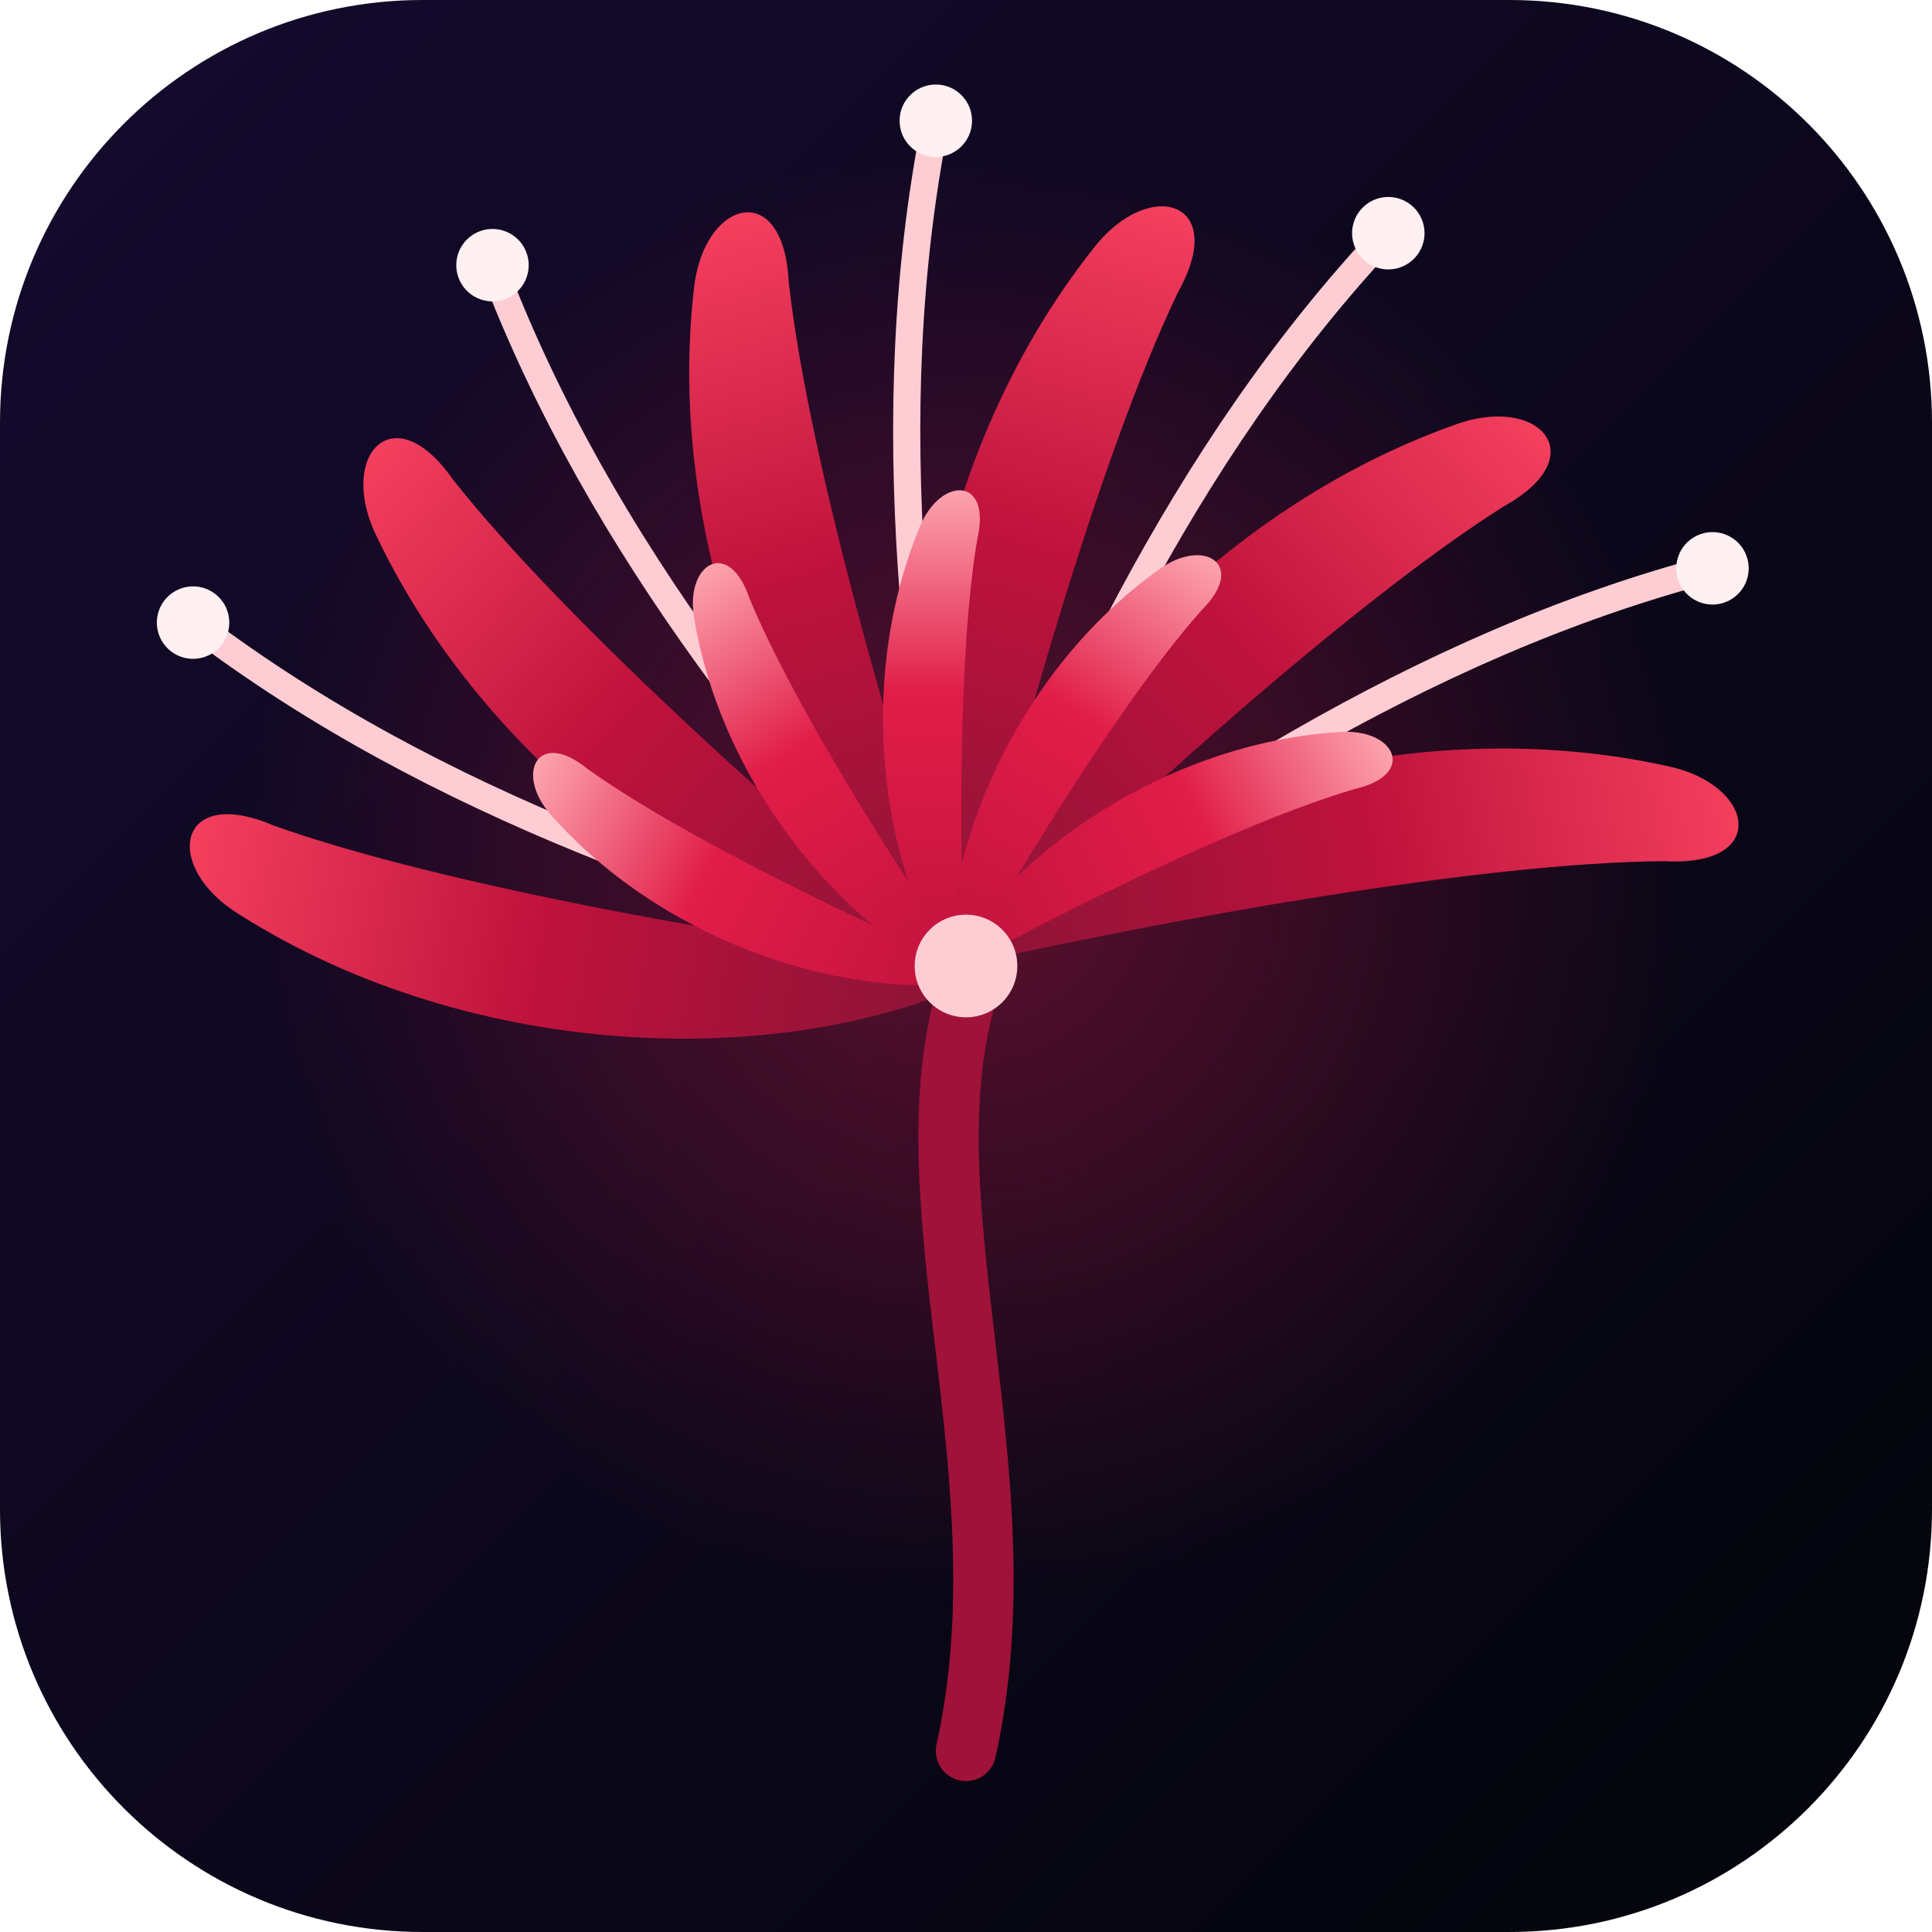
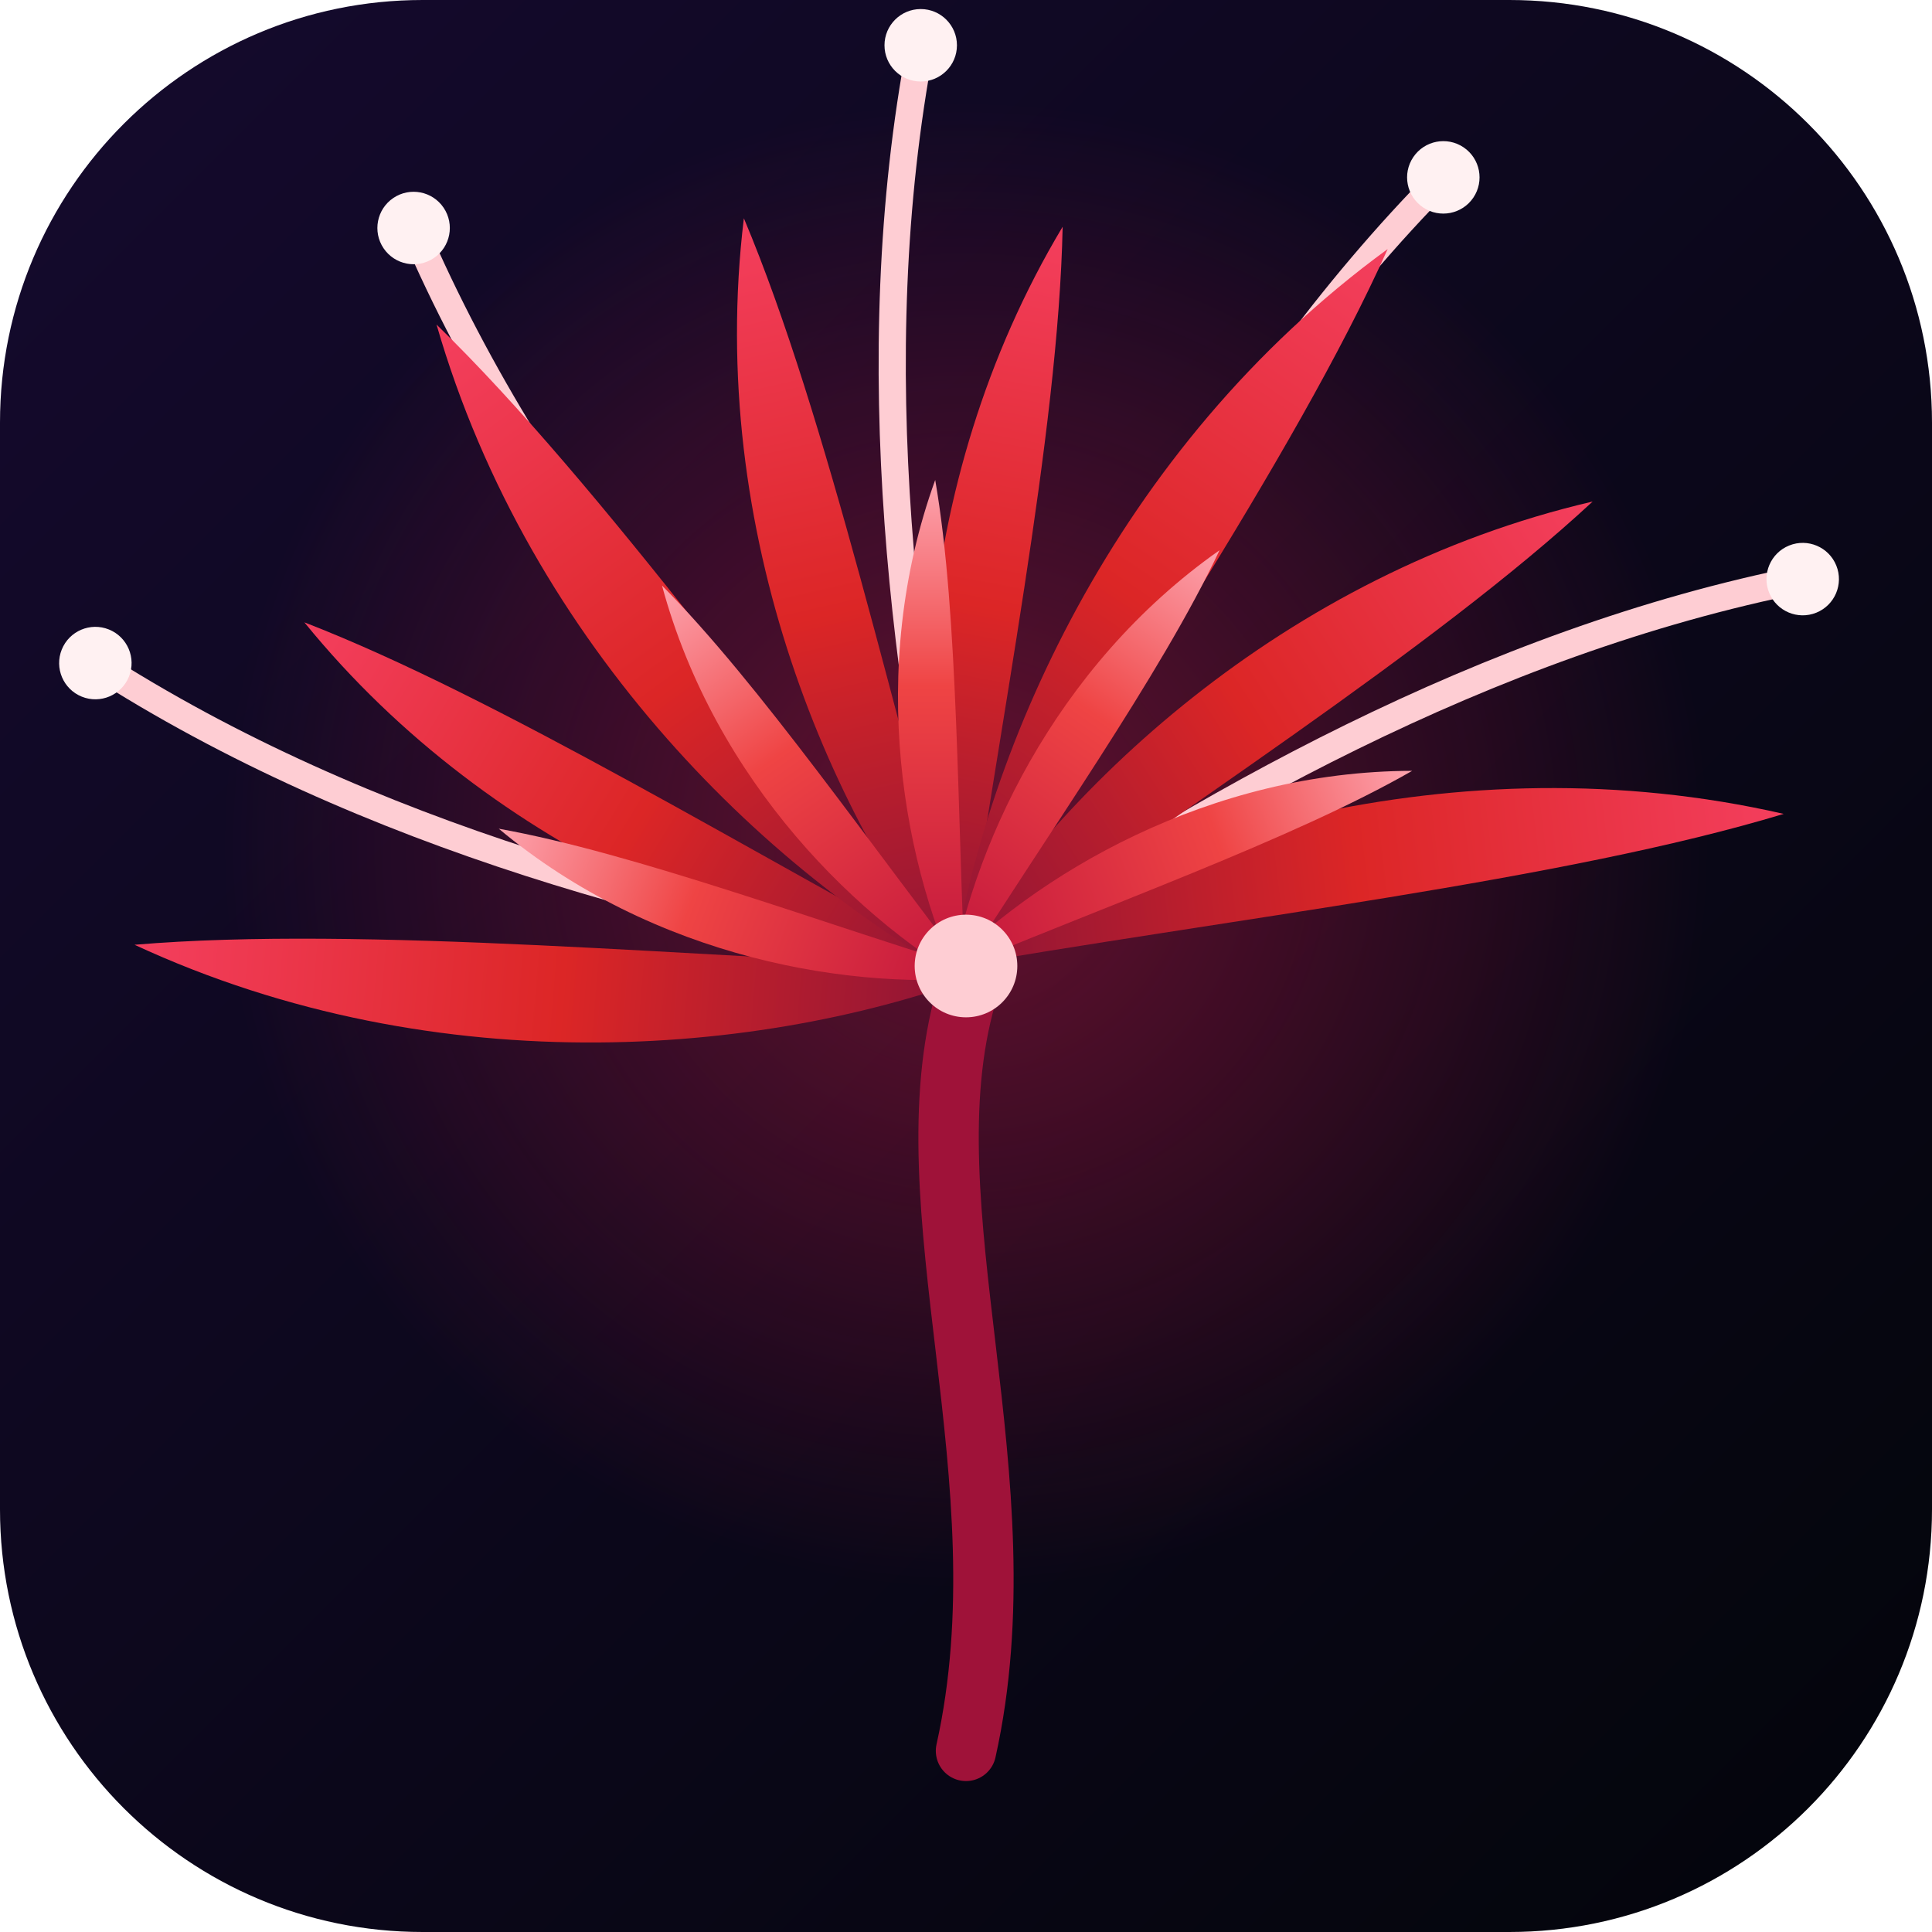
<svg xmlns="http://www.w3.org/2000/svg" viewBox="0 0 64 64">
  <defs>
    <linearGradient id="bg" x1="0" y1="0" x2="1" y2="1">
      <stop offset="0" stop-color="#150a2e" />
      <stop offset="1" stop-color="#03050a" />
    </linearGradient>
    <radialGradient id="halo">
-       <stop offset="0" stop-color="#e11d48" stop-opacity=".38" />
+       <stop offset="0" stop-color="#e11d48" stop-opacity=".42" />
      <stop offset="1" stop-color="#e11d48" stop-opacity="0" />
    </radialGradient>
    <linearGradient id="po" x1="0" y1="1" x2="0" y2="0">
      <stop offset="0" stop-color="#881337" />
-       <stop offset=".55" stop-color="#be123c" />
+       <stop offset=".5" stop-color="#dc2626" />
      <stop offset="1" stop-color="#f43f5e" />
    </linearGradient>
    <linearGradient id="pi" x1="0" y1="1" x2="0" y2="0">
      <stop offset="0" stop-color="#be123c" />
-       <stop offset=".6" stop-color="#e11d48" />
+       <stop offset=".6" stop-color="#ef4444" />
      <stop offset="1" stop-color="#fda4af" />
    </linearGradient>
-     <path id="pet" d="M32 33 C27.5 27 26 16.5 29.5 8 C30.6 5.2 33.4 5.2 32.6 8.6 C31.6 14.5 31.6 25 32 33 Z" />
+     <path id="pet" d="M32 33 C28.5 26 26.5 15 30.3 4.5 C31.6 12 31.5 23 32 33 Z" />
    <g id="stam">
-       <path d="M32 32 C30.5 24 29 14 31 4" fill="none" stroke="#fecdd3" stroke-width=".9" stroke-linecap="round" />
-       <circle cx="31" cy="4" r="1.2" fill="#fff1f2" />
+       <path d="M32 32 C30 23 28.5 12 30.5 1.5" fill="none" stroke="#fecdd3" stroke-width=".9" stroke-linecap="round" />
+       <circle cx="30.5" cy="1.5" r="1.2" fill="#fff1f2" />
    </g>
  </defs>
  <rect width="64" height="64" rx="14" fill="url(#bg)" />
-   <circle cx="32" cy="29" r="24" fill="url(#halo)" />
+   <circle cx="32" cy="28" r="25" fill="url(#halo)" />
  <path d="M32 33 C30 40 34 49 32 58" fill="none" stroke="#9f1239" stroke-width="2" stroke-linecap="round" />
-   <use href="#stam" transform="rotate(-64 32 32)" />
-   <use href="#stam" transform="rotate(-32 32 32)" />
+   <use href="#stam" transform="rotate(-68 32 32)" />
+   <use href="#stam" transform="rotate(-34 32 32)" />
  <use href="#stam" />
-   <use href="#stam" transform="rotate(32 32 32)" />
-   <use href="#stam" transform="rotate(64 32 32)" />
+   <use href="#stam" transform="rotate(34 32 32)" />
+   <use href="#stam" transform="rotate(68 32 32)" />
  <g fill="url(#po)">
-     <use href="#pet" transform="rotate(-80 32 32)" />
-     <use href="#pet" transform="rotate(-48 32 32)" />
-     <use href="#pet" transform="rotate(-16 32 32)" />
-     <use href="#pet" transform="rotate(16 32 32)" />
-     <use href="#pet" transform="rotate(48 32 32)" />
-     <use href="#pet" transform="rotate(80 32 32)" />
+     <use href="#pet" transform="rotate(-85 32 32)" />
+     <use href="#pet" transform="rotate(-59 32 32) translate(32 33) scale(.9) translate(-32 -33)" />
+     <use href="#pet" transform="rotate(-36 32 32)" />
+     <use href="#pet" transform="rotate(-13 32 32) translate(32 33) scale(.94) translate(-32 -33)" />
+     <use href="#pet" transform="rotate(11 32 32) translate(32 33) scale(.9) translate(-32 -33)" />
+     <use href="#pet" transform="rotate(34 32 32)" />
+     <use href="#pet" transform="rotate(57 32 32) translate(32 33) scale(.94) translate(-32 -33)" />
+     <use href="#pet" transform="rotate(83 32 32)" />
  </g>
  <g fill="url(#pi)">
-     <use href="#pet" transform="rotate(-64 32 32) translate(32 33) scale(.62) translate(-32 -33)" />
-     <use href="#pet" transform="rotate(-32 32 32) translate(32 33) scale(.62) translate(-32 -33)" />
-     <use href="#pet" transform="translate(32 33) scale(.62) translate(-32 -33)" />
-     <use href="#pet" transform="rotate(32 32 32) translate(32 33) scale(.62) translate(-32 -33)" />
-     <use href="#pet" transform="rotate(64 32 32) translate(32 33) scale(.62) translate(-32 -33)" />
+     <use href="#pet" transform="rotate(-70 32 32) translate(32 33) scale(.6) translate(-32 -33)" />
+     <use href="#pet" transform="rotate(-35 32 32) translate(32 33) scale(.6) translate(-32 -33)" />
+     <use href="#pet" transform="translate(32 33) scale(.6) translate(-32 -33)" />
+     <use href="#pet" transform="rotate(35 32 32) translate(32 33) scale(.6) translate(-32 -33)" />
+     <use href="#pet" transform="rotate(70 32 32) translate(32 33) scale(.6) translate(-32 -33)" />
  </g>
  <circle cx="32" cy="32" r="1.7" fill="#fecdd3" />
</svg>
